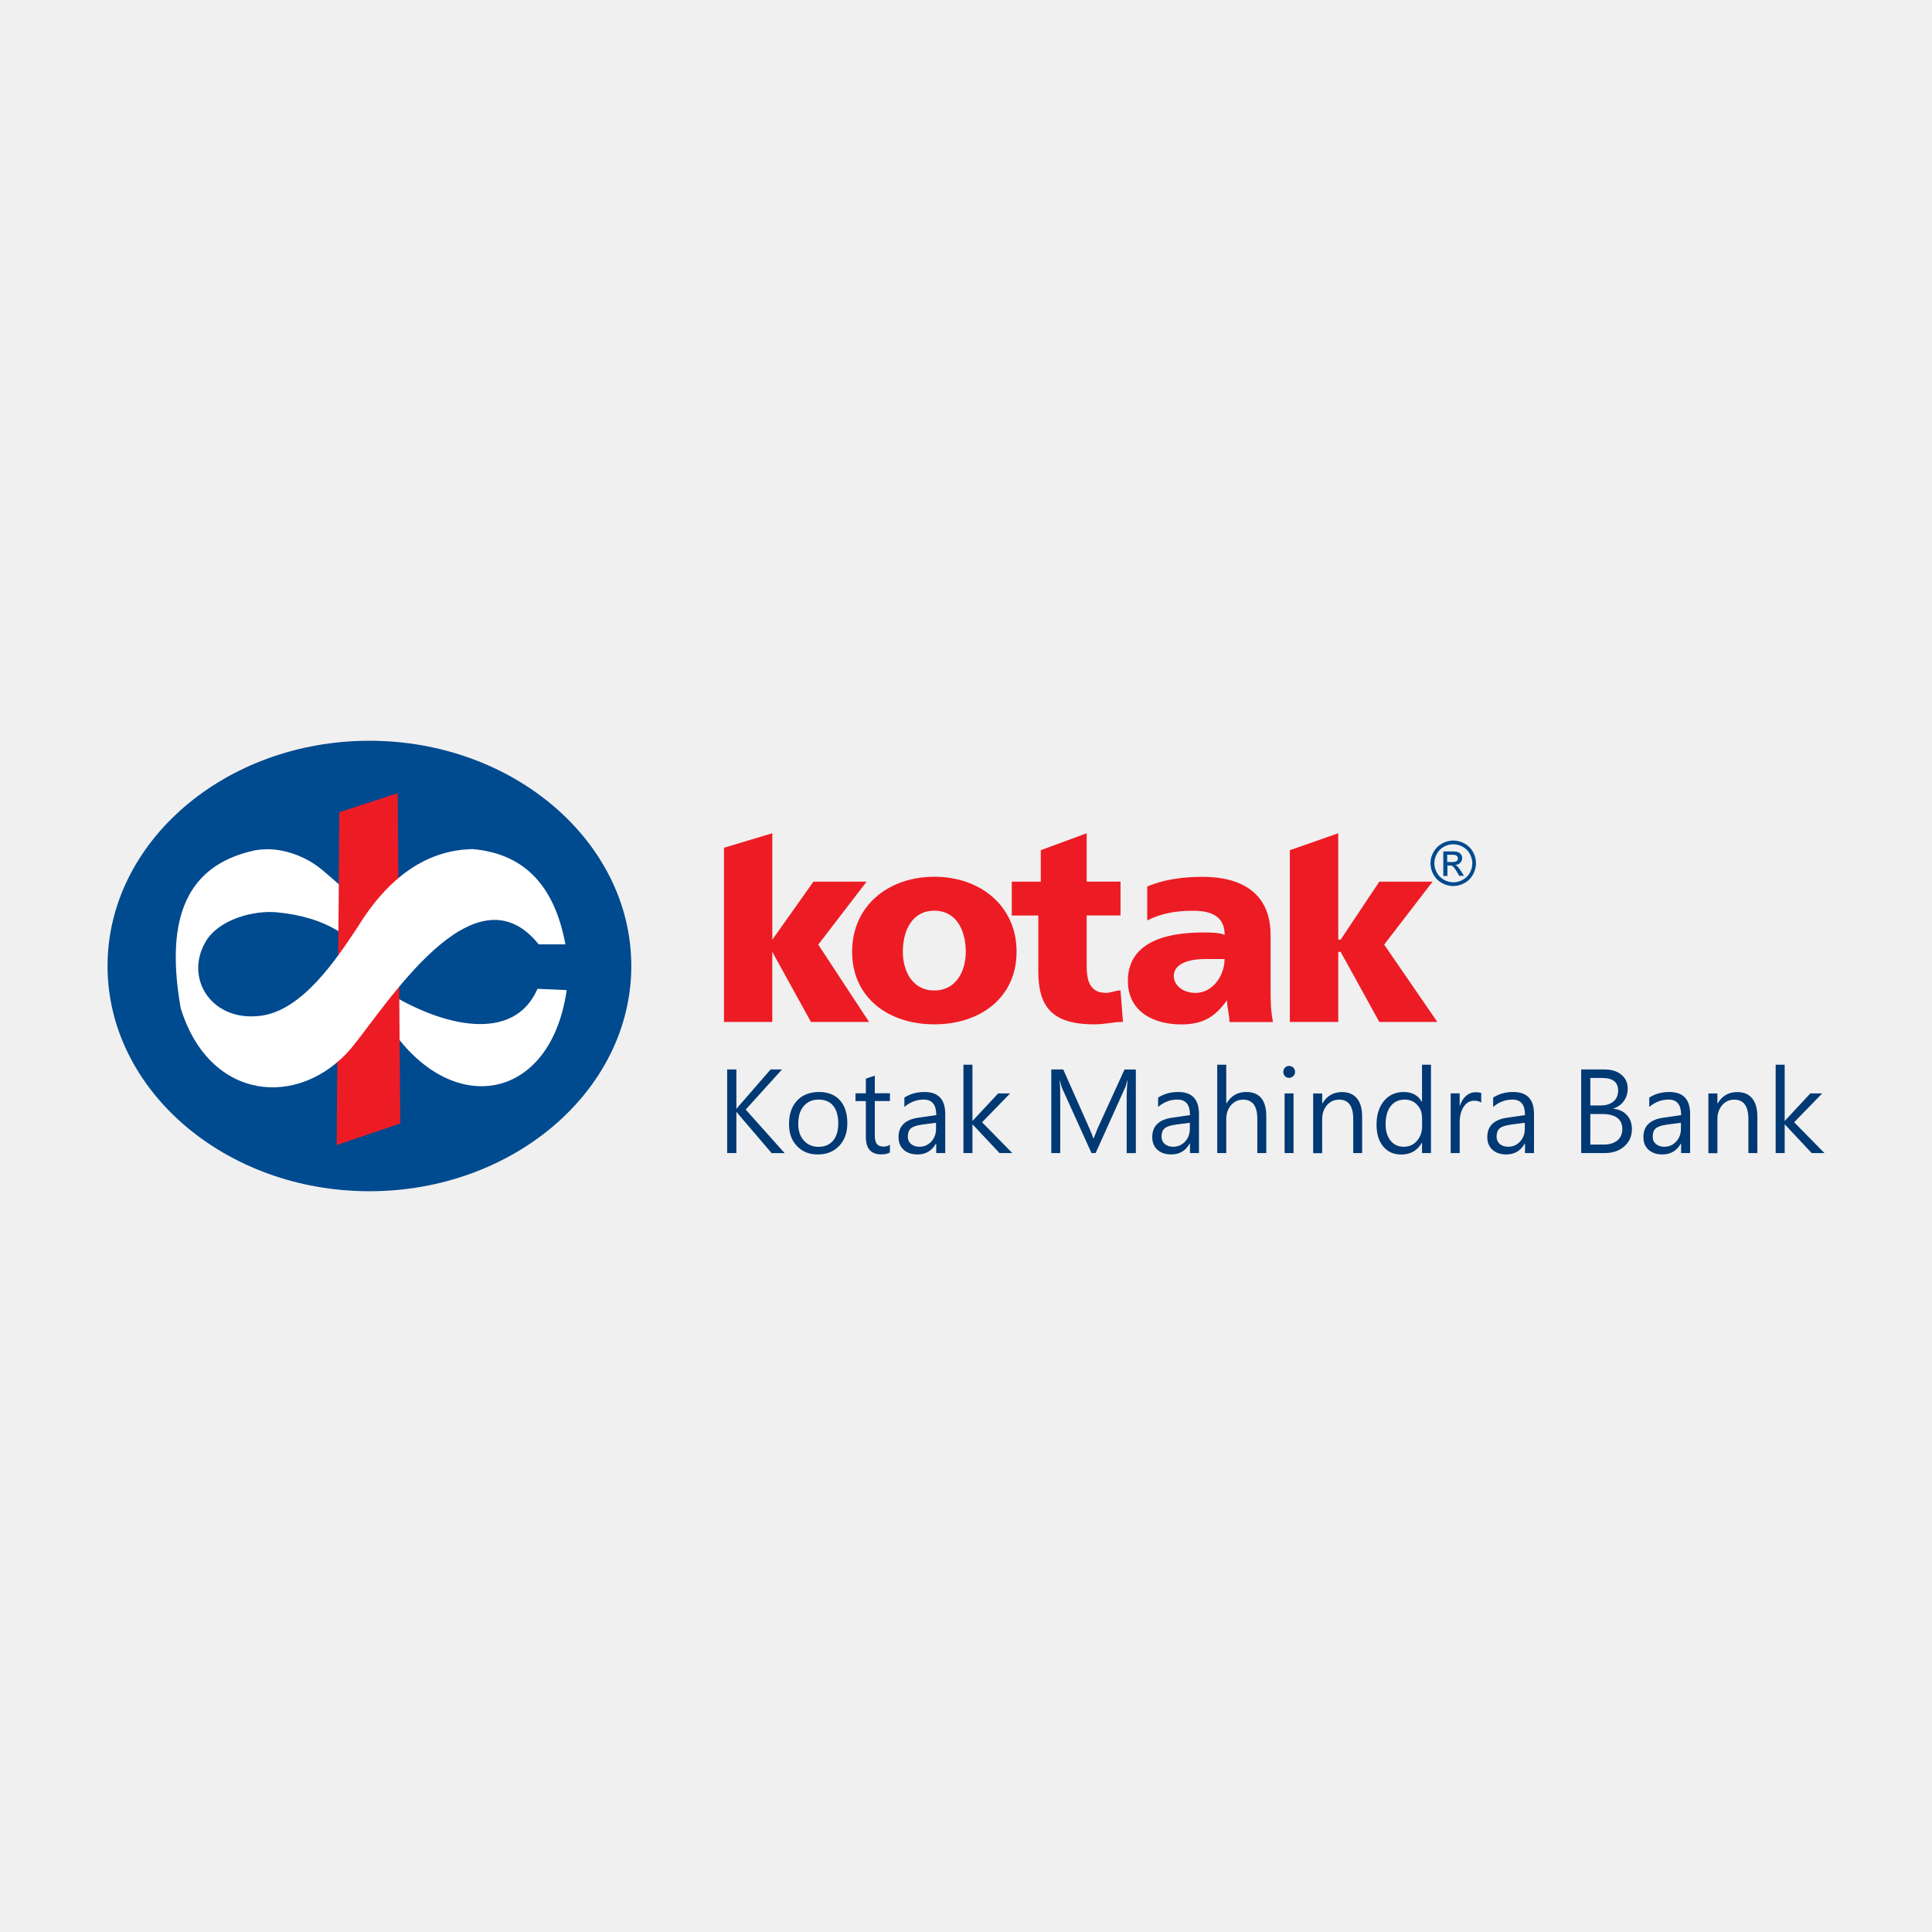
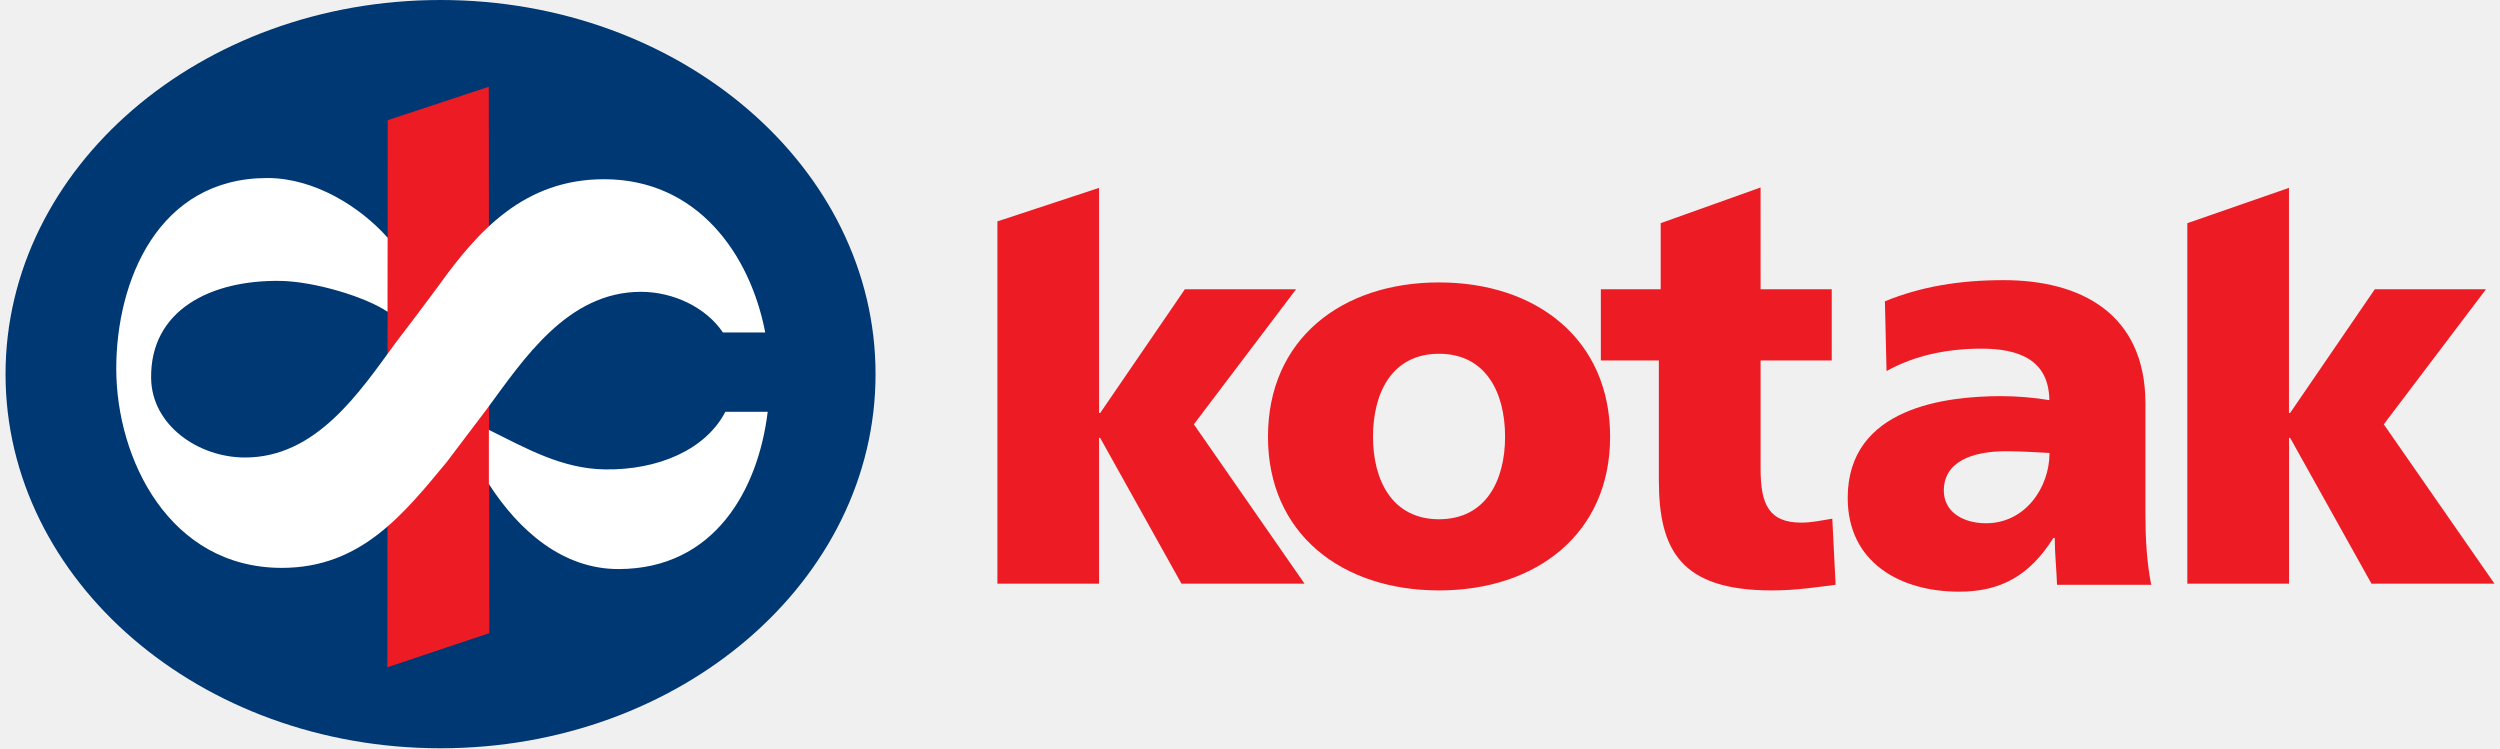
- <svg xmlns="http://www.w3.org/2000/svg" id="Layer_1" viewBox="0 0 512 512">
-   <defs>
-     <style>.cls-1{fill:#004a8f;}.cls-1,.cls-2,.cls-3{fill-rule:evenodd;}.cls-2{fill:#fff;}.cls-4{fill:#003974;}.cls-3{fill:#ed1c24;}</style>
-   </defs>
-   <path class="cls-1" d="M97.9,315.69c-38.23,0-69.4-26.82-69.4-59.69s31.17-59.69,69.4-59.69,69.4,26.82,69.4,59.69c0,32.87-31.17,59.69-69.4,59.69h0Z" />
-   <path class="cls-2" d="M142.43,262.05l7.75,.34c-4.6,32.16-35.12,34.51-50.49,3.36l2.02-3.36c15.92,10.1,34.55,13.9,40.73-.34h0Z" />
-   <polygon class="cls-3" points="89.92 215.25 105.4 210.21 106.07 297.74 89.22 303.45 89.92 215.25" />
-   <path class="cls-2" d="M142.76,250.27h7.08c-2.73-14.72-10.19-23.99-24.58-25.25-12.01,.23-22.22,7.18-30.62,20.88-5.57,8.42-14.45,21.68-25.27,23.25-13.02,1.89-20.58-9.58-14.96-19.45,3.42-6.01,12.64-8.53,19.11-7.92,.04,0,.08,0,.11,.02,5.92,.59,11.36,2.1,16.05,4.96l.11-12.41c-2.94-2.5-5.34-5-8.76-6.7-4.66-2.33-9.22-3.09-13.63-2.27-19.64,4.31-23.23,20.35-19.53,41.74,7.62,24.81,31.42,26.7,45.12,10.78,9.33-11.24,32.6-49.13,49.78-27.62h0Z" />
-   <path class="cls-3" d="M247.6,271.46c12.18,0,21.8-7.06,21.8-19.24s-9.62-19.87-21.8-19.87-21.78,7.69-21.78,19.87,9.62,19.24,21.78,19.24h0Zm0-8.97c-5.78,0-8.34-5.13-8.34-10.25,0-5.78,2.56-10.9,8.34-10.9s8.34,5.13,8.34,10.9c0,5.13-2.56,10.25-8.34,10.25h0Zm20.52-19.87h7.04v14.75c0,8.97,3.21,14.09,14.75,14.09,3.21,0,5.13-.65,7.69-.65l-.65-8.34c-1.28,0-2.56,.65-3.84,.65-3.84,0-5.13-2.56-5.13-7.06v-13.46h8.97v-8.97h-8.97v-12.81l-12.16,4.49v8.34h-7.69v8.97h0Zm73.7,28.21h12.83v-18.59h.63l10.25,18.59h15.38l-14.09-20.5,12.83-16.68h-14.12l-10.25,15.38h-.63v-28.21l-12.83,4.49v45.52h0Zm-149.97,0h12.81v-18.59l10.25,18.59h15.4l-13.46-20.5,12.81-16.68h-14.09l-10.9,15.38v-28.21l-12.81,3.84v46.17h0Zm145.5,0c-.63-3.19-.63-5.78-.63-8.97v-14.09c0-11.53-8.34-15.4-17.94-15.4-5.13,0-10.25,.65-14.75,2.56v8.99c3.84-1.93,7.69-2.56,12.18-2.56s8.34,1.28,8.34,6.41c-1.28-.65-3.84-.65-5.78-.65-7.06,0-19.87,1.28-19.87,12.81,0,8.34,7.06,11.55,14.09,11.55,5.78,0,8.97-1.93,12.18-6.41h0c0,1.93,.65,3.84,.65,5.78h11.51v-.02Zm-26.28-12.18c0-3.21,3.84-4.49,8.32-4.49h5.13c0,4.49-3.21,8.97-7.69,8.97-3.19,.02-5.76-1.91-5.76-4.47h0Z" />
-   <path class="cls-1" d="M385.14,222.75c1.01,0,2,.25,2.96,.78s1.72,1.26,2.25,2.23c.55,.97,.8,1.97,.8,3.02s-.27,2.04-.8,3-1.26,1.7-2.23,2.23c-.97,.53-1.95,.8-3,.8s-2.04-.27-3-.8c-.95-.53-1.7-1.28-2.23-2.23-.53-.97-.8-1.95-.8-3s.27-2.06,.82-3.02,1.3-1.7,2.27-2.23c.97-.53,1.95-.78,2.96-.78h0Zm0,.99c-.84,0-1.68,.21-2.48,.65-.8,.44-1.43,1.05-1.87,1.87-.44,.8-.67,1.64-.67,2.52s.23,1.7,.67,2.5,1.07,1.41,1.87,1.87c.8,.44,1.64,.67,2.5,.67s1.7-.21,2.5-.67c.8-.44,1.43-1.07,1.87-1.87,.44-.8,.65-1.64,.65-2.5s-.23-1.7-.67-2.52c-.44-.8-1.07-1.43-1.89-1.87-.82-.42-1.64-.65-2.48-.65h0Zm-2.65,8.36v-6.47h2.23c.76,0,1.3,.06,1.66,.19,.34,.13,.61,.34,.82,.63s.29,.61,.29,.95c0,.46-.17,.88-.5,1.24s-.78,.55-1.34,.59c.23,.11,.42,.21,.55,.34,.27,.25,.59,.67,.97,1.28l.8,1.26h-1.26l-.59-1.01c-.46-.8-.82-1.3-1.09-1.51-.19-.15-.46-.23-.84-.21h-.61v2.75h-1.07v-.02Zm1.05-3.65h1.26c.61,0,1.03-.08,1.24-.27,.21-.19,.34-.42,.34-.71,0-.19-.06-.36-.17-.5s-.25-.27-.44-.34c-.19-.06-.55-.11-1.05-.11h-1.2v1.93h.02Z" />
-   <path class="cls-4" d="M207.94,305.59h-3.44l-8.7-10.17c-.29-.36-.48-.61-.59-.74h-.06v10.9h-2.44v-22.16h2.44v10.42h.06c.15-.21,.34-.46,.59-.74l8.42-9.68h3.02l-9.62,10.63,10.31,11.53h0Zm1.16-7.71c0-2.63,.71-4.71,2.14-6.22,1.43-1.51,3.38-2.27,5.86-2.27,2.33,0,4.16,.74,5.48,2.18,1.32,1.47,1.97,3.47,1.97,6.05s-.71,4.52-2.14,6.03c-1.43,1.53-3.32,2.29-5.67,2.29s-4.12-.74-5.52-2.21c-1.43-1.45-2.12-3.4-2.12-5.86h0Zm2.44-.11c0,1.87,.48,3.36,1.47,4.47,.97,1.11,2.29,1.68,3.91,1.68s2.94-.55,3.86-1.64c.9-1.09,1.37-2.6,1.37-4.58s-.46-3.57-1.34-4.66c-.9-1.09-2.18-1.64-3.86-1.64s-2.94,.57-3.93,1.7-1.47,2.69-1.47,4.66h0Zm24.3,7.65c-.59,.34-1.34,.5-2.31,.5-2.71,0-4.07-1.53-4.07-4.6v-9.52h-2.75v-2.06h2.75v-3.89l2.37-.78v4.66h4.01v2.06h-4.01v9.07c0,1.07,.19,1.85,.55,2.31s.97,.69,1.81,.69c.65,0,1.22-.17,1.64-.53v2.06h.02Zm3.82-14.54c1.55-1.01,3.34-1.49,5.34-1.49,3.68,0,5.5,1.95,5.5,5.86v10.33h-2.39v-2.5h-.08c-1.09,1.91-2.71,2.86-4.87,2.86-1.55,0-2.79-.42-3.7-1.26-.9-.84-1.34-1.93-1.34-3.32,0-2.94,1.74-4.64,5.21-5.15l4.79-.69c0-2.75-1.09-4.12-3.3-4.12-1.91,0-3.63,.65-5.15,1.95v-2.48h0Zm4.56,7.18c-1.37,.19-2.29,.5-2.84,.99-.53,.46-.8,1.2-.8,2.18,0,.8,.27,1.43,.84,1.93,.57,.48,1.3,.74,2.23,.74,1.26,0,2.31-.46,3.15-1.37s1.26-2.04,1.26-3.38v-1.6l-3.84,.5h0Zm24.07,7.52h-3.4l-7.12-7.58h-.06v7.58h-2.39v-23.42h2.39v14.85h.06l6.76-7.25h3.17l-7.44,7.65,8.02,8.17h0Zm30.29,0v-14.96c0-1.13,.08-2.56,.23-4.28h-.06c-.27,1.05-.48,1.74-.67,2.08l-7.73,17.16h-1.09l-7.71-17.03c-.21-.44-.42-1.18-.65-2.21h-.06c.08,.78,.13,2.21,.13,4.24v15h-2.37v-22.16h3.17l6.93,15.61c.55,1.24,.88,2.1,1.03,2.63h.11c.29-.78,.65-1.66,1.07-2.69l7.1-15.54h3v22.16h-2.42Zm8.32-14.7c1.55-1.01,3.34-1.49,5.34-1.49,3.68,0,5.5,1.95,5.5,5.86v10.33h-2.39v-2.5h-.08c-1.09,1.91-2.71,2.86-4.87,2.86-1.55,0-2.79-.42-3.7-1.26-.9-.84-1.34-1.93-1.34-3.32,0-2.94,1.74-4.64,5.21-5.15l4.79-.69c0-2.75-1.09-4.12-3.3-4.12-1.91,0-3.63,.65-5.15,1.95v-2.48h0Zm4.56,7.18c-1.34,.19-2.29,.5-2.84,.99-.53,.46-.8,1.2-.8,2.18,0,.8,.29,1.43,.84,1.93,.57,.48,1.3,.74,2.23,.74,1.26,0,2.31-.46,3.17-1.37,.84-.9,1.26-2.04,1.26-3.38v-1.6l-3.86,.5h0Zm24.11,7.52h-2.37v-9.12c0-3.36-1.26-5.04-3.76-5.04-1.26,0-2.33,.48-3.19,1.45s-1.28,2.23-1.28,3.76v8.95h-2.39v-23.42h2.39v10.25h.06c1.22-2.02,2.94-3.02,5.21-3.02,3.55,0,5.34,2.14,5.34,6.45v9.75h0Zm4.52-21.51c0-.44,.15-.84,.44-1.13,.29-.32,.67-.46,1.09-.46,.44,0,.82,.17,1.13,.46,.32,.32,.46,.69,.46,1.13s-.15,.78-.46,1.09c-.32,.32-.69,.48-1.13,.48s-.82-.15-1.11-.46c-.27-.32-.42-.69-.42-1.11h0Zm.34,21.51v-15.82h2.37v15.82h-2.37Zm20.58,0h-2.39v-9.03c0-3.42-1.24-5.13-3.74-5.13-1.3,0-2.37,.48-3.23,1.47-.84,.99-1.26,2.21-1.26,3.68v9.03h-2.39v-15.82h2.39v2.65h.06c1.18-2.02,2.92-3.02,5.19-3.02,1.72,0,3.07,.57,3.97,1.68,.92,1.11,1.37,2.73,1.37,4.85v9.64h.04Zm18.21,0h-2.37v-2.71h-.06c-1.18,2.06-3,3.09-5.46,3.09-2,0-3.59-.71-4.77-2.14-1.18-1.43-1.76-3.34-1.76-5.78,0-2.6,.65-4.68,1.97-6.28,1.32-1.6,3.09-2.37,5.25-2.37s3.76,.86,4.77,2.58h.06v-9.81h2.37v23.42h0Zm-2.39-9.54c0-1.3-.44-2.39-1.32-3.3-.88-.9-1.95-1.34-3.23-1.34-1.58,0-2.84,.59-3.74,1.74-.9,1.18-1.34,2.75-1.34,4.75,0,1.83,.42,3.28,1.3,4.37,.86,1.09,2.02,1.64,3.49,1.64s2.56-.5,3.49-1.53c.92-1.03,1.39-2.33,1.39-3.93v-2.39h-.02Zm15.71-3.84c-.44-.34-1.07-.5-1.89-.5-1.11,0-2.04,.53-2.75,1.6s-1.07,2.46-1.07,4.18v8.09h-2.39v-15.82h2.39v3.28h.06c.36-1.13,.92-2,1.66-2.63,.74-.63,1.55-.95,2.46-.95,.67,0,1.2,.08,1.53,.21v2.54h0Zm3.15-1.32c1.55-1.01,3.34-1.49,5.34-1.49,3.68,0,5.5,1.95,5.5,5.86v10.33h-2.39v-2.5h-.08c-1.09,1.91-2.71,2.86-4.87,2.86-1.55,0-2.79-.42-3.7-1.26-.9-.84-1.34-1.93-1.34-3.32,0-2.94,1.74-4.64,5.21-5.15l4.79-.69c0-2.75-1.09-4.12-3.3-4.12-1.91,0-3.63,.65-5.15,1.95v-2.48h0Zm4.56,7.18c-1.34,.19-2.29,.5-2.84,.99-.53,.46-.8,1.2-.8,2.18,0,.8,.27,1.43,.84,1.93,.57,.48,1.3,.74,2.23,.74,1.26,0,2.31-.46,3.15-1.37s1.26-2.04,1.26-3.38v-1.6l-3.84,.5h0Zm18.78,7.52v-22.16h6.2c1.85,0,3.32,.46,4.45,1.39s1.68,2.14,1.68,3.68c0,1.24-.34,2.33-.99,3.26s-1.6,1.62-2.81,2.02v.06c1.47,.15,2.67,.69,3.57,1.66,.9,.97,1.34,2.21,1.34,3.74,0,1.87-.67,3.4-2.02,4.58s-3.07,1.76-5.1,1.76h-6.32v.02Zm2.42-19.91v7.29h2.69c1.47,0,2.63-.36,3.44-1.05,.82-.71,1.24-1.68,1.24-2.94,0-2.21-1.43-3.3-4.28-3.3h-3.09Zm0,9.54v8.11h3.59c1.53,0,2.71-.38,3.59-1.09,.86-.74,1.3-1.74,1.3-3.02,0-2.67-1.83-3.99-5.46-3.99h-3.02Zm15.61-4.33c1.55-1.01,3.34-1.49,5.34-1.49,3.68,0,5.5,1.95,5.5,5.86v10.33h-2.39v-2.5h-.08c-1.09,1.91-2.71,2.86-4.87,2.86-1.55,0-2.79-.42-3.7-1.26-.9-.84-1.34-1.93-1.34-3.32,0-2.94,1.74-4.64,5.21-5.15l4.79-.69c0-2.75-1.09-4.12-3.3-4.12-1.91,0-3.63,.65-5.15,1.95v-2.48h0Zm4.56,7.18c-1.34,.19-2.29,.5-2.84,.99-.53,.46-.8,1.2-.8,2.18,0,.8,.27,1.43,.84,1.93,.57,.48,1.3,.74,2.23,.74,1.26,0,2.31-.46,3.15-1.37s1.26-2.04,1.26-3.38v-1.6l-3.84,.5h0Zm24.11,7.52h-2.39v-9.03c0-3.42-1.26-5.13-3.74-5.13-1.3,0-2.39,.48-3.21,1.47-.84,.99-1.26,2.21-1.26,3.68v9.03h-2.39v-15.82h2.39v2.65h.06c1.18-2.02,2.92-3.02,5.19-3.02,1.74,0,3.07,.57,3.97,1.68,.92,1.11,1.37,2.73,1.37,4.85v9.64h.02Zm17.79,0h-3.4l-7.1-7.58h-.06v7.58h-2.39v-23.42h2.39v14.85h.06l6.74-7.25h3.15l-7.44,7.65,8.04,8.17h0Z" />
+ <svg xmlns="http://www.w3.org/2000/svg" width="578" height="173" viewBox="0 0 300 90.192">
+   <g fill-rule="evenodd">
+     <path fill="#003874" d="M0 45.096C0 20.192 23.474 0 52.434 0s52.432 20.192 52.432 45.096-23.474 45.096-52.432 45.096S0 70.003 0 45.096" />
+     <g fill="#ed1c24">
+       <path d="m46.067 14.483 12.182-4.025.06 65.853-12.285 4.116zm126.716 56.682c11.707 0 20.623-6.808 20.623-18.524 0-11.78-8.916-18.6-20.623-18.6-11.7 0-20.617 6.8-20.617 18.6 0 11.717 8.916 18.524 20.617 18.524m0-8.578c-5.646 0-7.957-4.7-7.957-9.946 0-5.315 2.3-10 7.957-10s7.963 4.694 7.963 10c0 5.246-2.3 9.946-7.963 9.946m19.498-19.14h7v14.44c0 8.44 2.654 13.278 13.606 13.278 3.063 0 5.38-.4 7.7-.68l-.4-7.966c-1.224.203-2.517.475-3.74.475-3.88 0-4.903-2.18-4.903-6.47V43.447h8.575v-8.58h-8.575l-.003-12.27-12.038 4.3v7.97h-7.214v8.58m70.7 26.903h12.25V52.78h.134l9.802 17.57H300l-13.34-19.205 12.316-16.276h-13.403l-10.208 14.914h-.134v-27.14L262.98 26.9v43.46" />
+       <path d="M119.55 70.35h12.254V52.78h.134l9.802 17.57h14.833l-13.34-19.205L155.55 34.87h-13.403L131.94 49.784h-.134v-27.14l-12.254 4.04V70.35m139.08.165c-.553-2.823-.7-5.65-.7-8.478v-13.37c0-10.96-7.923-14.9-17.082-14.9-5.302 0-9.918.756-14.324 2.55l.2 8.407c3.438-1.927 7.435-2.7 11.43-2.7 4.478 0 8.125 1.312 8.194 6.205a36.4 36.4 0 0 0-5.783-.481c-6.6 0-18.524 1.312-18.524 12.27 0 7.788 6.336 11.3 13.428 11.3 5.096 0 8.538-2 11.364-6.477H247c0 1.86.206 3.722.275 5.65h11.367zm-25.004-11.37c0-3.448 3.307-4.756 7.507-4.756 1.86 0 3.654.137 5.234.206 0 4.206-2.96 8.475-7.64 8.475-2.895 0-5.1-1.446-5.1-3.925" />
+     </g>
+     <path fill="#fff" d="M91.866 49.636c-1.143 9.42-6.427 18.937-17.965 18.955-6.736.012-11.998-4.6-15.642-10.243v-6.536c4.56 2.264 8.822 4.694 13.993 4.768 6.37.094 12.13-2.355 14.512-6.945zm-38.57 5.915c-5.293 6.38-10.408 12.897-19.992 12.897-13.537 0-19.958-13.088-19.958-24.03 0-10.514 5.018-22.96 18.206-22.96 5.72 0 11.226 3.498 14.508 7.198l-.01 8.925c-2.742-1.846-8.884-3.657-12.894-3.722-8.363-.14-15.736 3.485-15.608 11.74.087 5.683 5.718 9.546 11.32 9.546 8.58 0 13.778-7.838 18.122-13.787a490 490 0 0 0 5.165-6.858c4.825-6.742 10.408-12.897 19.992-12.897 11.29 0 17.628 9.1 19.42 18.468h-5.1c-2.05-3.038-5.993-4.897-9.877-4.897-8.87 0-14.17 8.16-18.606 14.168l-4.7 6.208" />
+   </g>
</svg>
